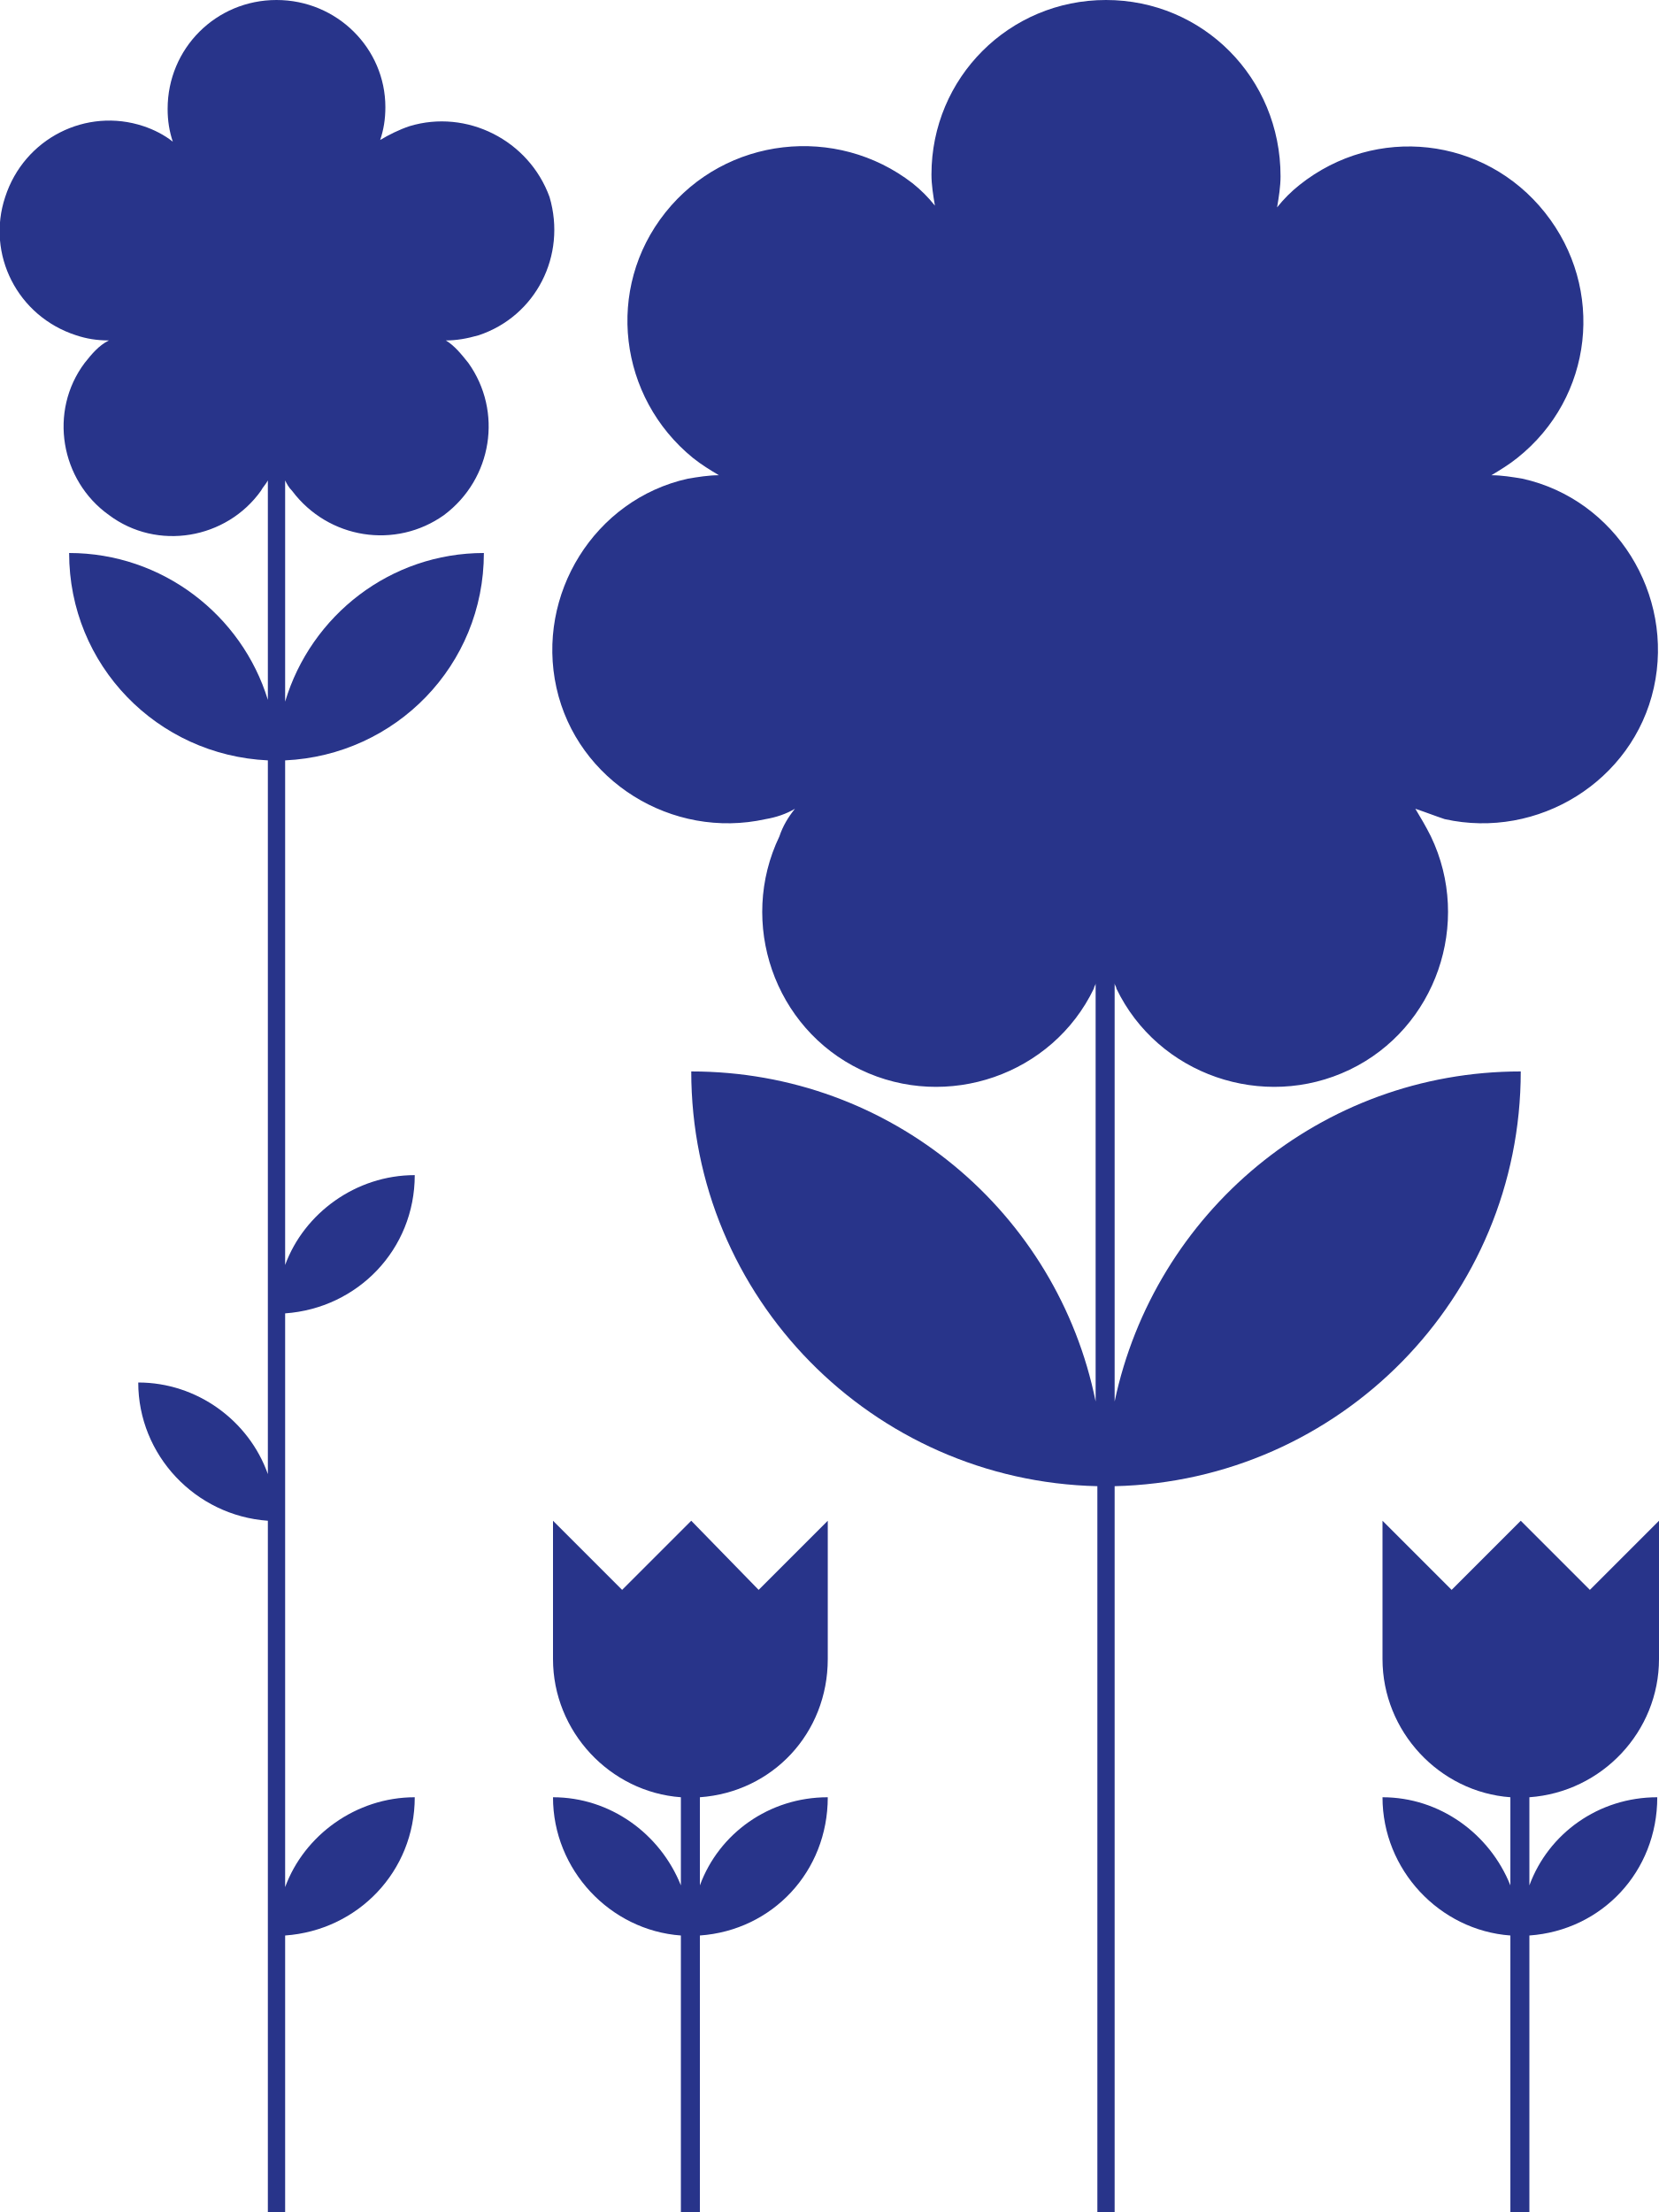
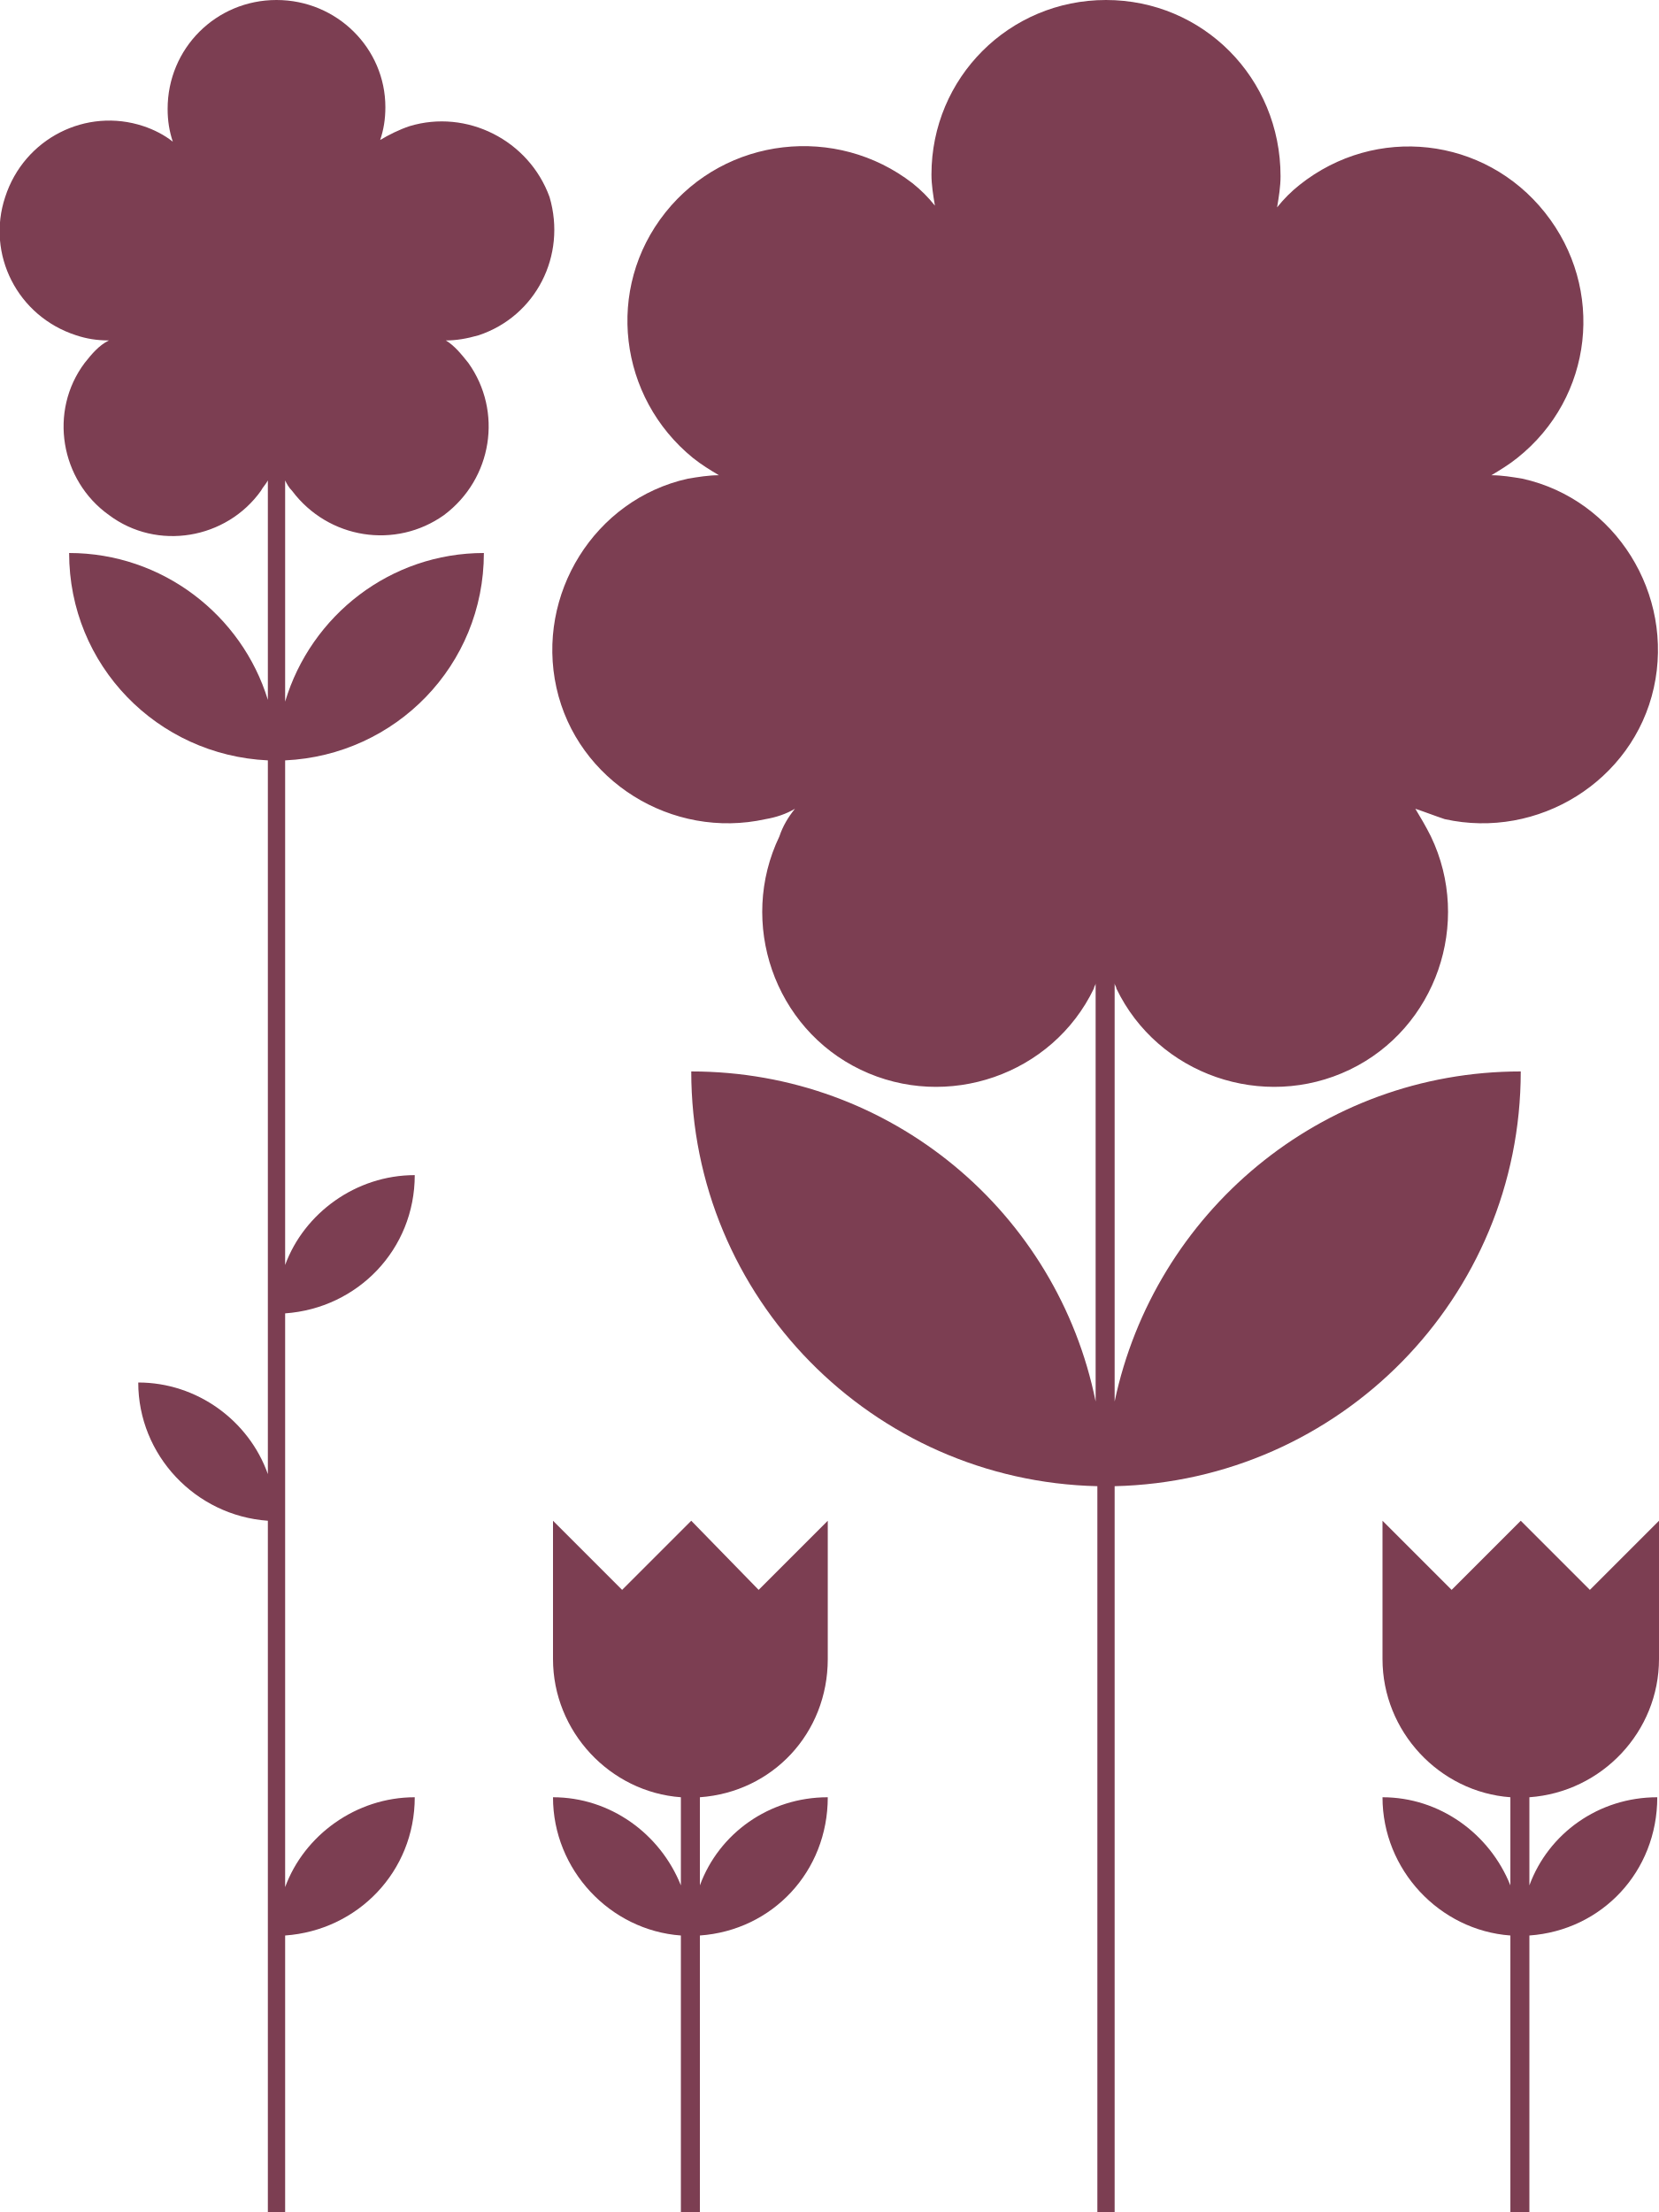
<svg xmlns="http://www.w3.org/2000/svg" version="1.1" x="0px" y="0px" viewBox="0 0 96 128" enable-background="new 0 0 96 128" xml:space="preserve">
  <g id="Layer_1">
</g>
  <g id="Layer_2" display="none">
    <g display="inline">
      <path d="M88.1,27.7c-0.6-0.1-1.2-0.2-1.8-0.2c0.5-0.3,1-0.6,1.5-1c4.4-3.5,5.1-9.8,1.6-14.2c-3.5-4.4-9.8-5.1-14.2-1.6    c-0.5,0.4-0.9,0.8-1.3,1.3c0.1-0.6,0.2-1.2,0.2-1.8C74.1,4.5,69.6,0,64,0c-5.6,0-10.1,4.5-10.1,10.1c0,0.6,0.1,1.2,0.2,1.8    c-0.4-0.5-0.8-0.9-1.3-1.3C48.4,7.2,42,7.9,38.5,12.3c-3.5,4.4-2.8,10.7,1.6,14.2c0.5,0.4,1,0.7,1.5,1c-0.6,0-1.2,0.1-1.8,0.2    c-5.4,1.2-8.8,6.7-7.6,12.1c1.2,5.4,6.7,8.8,12.1,7.6c0.6-0.1,1.2-0.3,1.7-0.6c-0.4,0.5-0.7,1-0.9,1.6c-2.4,5-0.3,11.1,4.7,13.5    c5,2.4,11.1,0.3,13.5-4.7c0.3-0.6,0.5-1.1,0.6-1.7c0.2,0.6,0.4,1.2,0.6,1.7c2.4,5,8.5,7.1,13.5,4.7c5-2.4,7.1-8.5,4.7-13.5    c-0.3-0.6-0.6-1.1-0.9-1.6c0.6,0.2,1.1,0.4,1.7,0.6c5.4,1.2,10.9-2.2,12.1-7.6C97,34.4,93.6,28.9,88.1,27.7z" />
      <rect x="63.5" y="55" width="1" height="73" />
      <path d="M40,62c0,13.3,10.7,24,24,24C64,72.7,53.3,62,40,62z" />
      <path d="M88,62c0,13.3-10.7,24-24,24C64,72.7,74.7,62,88,62z" />
    </g>
    <g display="inline">
      <path d="M31.7,11.4c-1.1-3.3-4.6-5.1-8-4.1c-0.6,0.2-1.2,0.5-1.7,0.8c0.2-0.6,0.3-1.2,0.3-1.9C22.3,2.8,19.5,0,16,0    c-3.5,0-6.3,2.8-6.3,6.3C9.7,7,9.8,7.6,10,8.2C9.5,7.8,8.9,7.5,8.3,7.3c-3.3-1.1-6.9,0.7-8,4.1c-1.1,3.3,0.7,6.9,4.1,8    c0.6,0.2,1.2,0.3,1.9,0.3C5.7,20,5.3,20.5,4.9,21c-2.1,2.8-1.4,6.8,1.4,8.8s6.8,1.4,8.8-1.4c0.4-0.5,0.7-1.1,0.9-1.7    c0.2,0.6,0.5,1.1,0.9,1.7c2.1,2.8,6,3.4,8.8,1.4s3.4-6,1.4-8.8c-0.4-0.5-0.8-1-1.3-1.3c0.6,0,1.2-0.1,1.9-0.3    C31,18.3,32.8,14.7,31.7,11.4z" />
      <path d="M4,32c0,6.6,5.4,12,12,12C16,37.4,10.6,32,4,32z" />
      <path d="M28,32c0,6.6-5.4,12-12,12C16,37.4,21.4,32,28,32z" />
      <path d="M8,80c0,4.4,3.6,8,8,8C16,83.6,12.4,80,8,80z" />
      <path d="M24,68c0,4.4-3.6,8-8,8C16,71.6,19.6,68,24,68z" />
      <path d="M24,104c0,4.4-3.6,8-8,8C16,107.6,19.6,104,24,104z" />
      <rect x="15.5" y="26.7" width="1" height="101.3" />
    </g>
    <g display="inline">
      <path d="M44,92l-4-4l-4,4l-4-4v8c0,4.4,3.6,8,8,8s8-3.6,8-8v-8L44,92z" />
      <rect x="39.4" y="92" width="1.1" height="36" />
      <path d="M32,104c0,4.4,3.6,8,8,8C40,107.6,36.4,104,32,104z" />
      <path d="M48,104c0,4.4-3.6,8-8,8C40,107.6,43.6,104,48,104z" />
    </g>
    <g display="inline">
      <path d="M92,92l-4-4l-4,4l-4-4v8c0,4.4,3.6,8,8,8s8-3.6,8-8v-8L92,92z" />
      <rect x="87.4" y="92" width="1.1" height="36" />
      <path d="M80,104c0,4.4,3.6,8,8,8C88,107.6,84.4,104,80,104z" />
      <path d="M96,104c0,4.4-3.6,8-8,8C88,107.6,91.6,104,96,104z" />
    </g>
  </g>
  <g id="Layer_4">
</g>
  <g id="Layer_3">
    <g>
-       <path fill="#28348a" d="M88,62c-11.6,0-21.2,8.2-23.5,19.1V56.9c0,0.1,0.1,0.2,0.1,0.3c2.4,5,8.5,7.1,13.5,4.7    c5-2.4,7.1-8.5,4.7-13.5c-0.3-0.6-0.6-1.1-0.9-1.6c0.6,0.2,1.1,0.4,1.7,0.6c5.4,1.2,10.9-2.2,12.1-7.6c1.2-5.4-2.2-10.9-7.6-12.1    c-0.6-0.1-1.2-0.2-1.8-0.2c0.5-0.3,1-0.6,1.5-1c4.4-3.5,5.1-9.8,1.6-14.2s-9.8-5.1-14.2-1.6c-0.5,0.4-0.9,0.8-1.3,1.3    c0.1-0.6,0.2-1.2,0.2-1.8C74.1,4.5,69.6,0,64,0c-5.6,0-10.1,4.5-10.1,10.1c0,0.6,0.1,1.2,0.2,1.8c-0.4-0.5-0.8-0.9-1.3-1.3    C48.4,7.2,42,7.9,38.5,12.3S35.8,23,40.1,26.5c0.5,0.4,1,0.7,1.5,1c-0.6,0-1.2,0.1-1.8,0.2c-5.4,1.2-8.8,6.7-7.6,12.1    s6.7,8.8,12.1,7.6c0.6-0.1,1.2-0.3,1.7-0.6c-0.4,0.5-0.7,1-0.9,1.6c-2.4,5-0.3,11.1,4.7,13.5c5,2.4,11.1,0.3,13.5-4.7    c0-0.1,0.1-0.2,0.1-0.3v24.2C61.2,70.2,51.6,62,40,62c0,13.1,10.5,23.7,23.5,24v42h1V86C77.5,85.7,88,75.1,88,62z" />
-       <path fill="#28348a" d="M23.7,7.3c-0.6,0.2-1.2,0.5-1.7,0.8c0.2-0.6,0.3-1.2,0.3-1.9C22.3,2.8,19.5,0,16,0S9.7,2.8,9.7,6.3    C9.7,7,9.8,7.6,10,8.2C9.5,7.8,8.9,7.5,8.3,7.3c-3.3-1.1-6.9,0.7-8,4.1c-1.1,3.3,0.7,6.9,4.1,8c0.6,0.2,1.2,0.3,1.9,0.3    C5.7,20,5.3,20.5,4.9,21c-2.1,2.8-1.4,6.8,1.4,8.8c2.8,2.1,6.8,1.4,8.8-1.4c0.1-0.2,0.3-0.4,0.4-0.6v12.7C14,35.6,9.4,32,4,32    c0,6.5,5.1,11.7,11.5,12v41.3C14.4,82.2,11.4,80,8,80c0,4.2,3.3,7.7,7.5,8v40h1v-16c4.2-0.3,7.5-3.7,7.5-8c-3.4,0-6.4,2.2-7.5,5.2    V76c4.2-0.3,7.5-3.7,7.5-8c-3.4,0-6.4,2.2-7.5,5.2V44C22.9,43.7,28,38.5,28,32c-5.4,0-10,3.6-11.5,8.6V27.8    c0.1,0.2,0.2,0.4,0.4,0.6c2.1,2.8,6,3.4,8.8,1.4c2.8-2.1,3.4-6,1.4-8.8c-0.4-0.5-0.8-1-1.3-1.3c0.6,0,1.2-0.1,1.9-0.3    c3.3-1.1,5.1-4.6,4.1-8C30.6,8.1,27,6.3,23.7,7.3z" />
-       <path fill="#28348a" d="M40,88l-4,4l-4-4v8c0,4.2,3.3,7.7,7.4,8v5.1c-1.2-3-4.1-5.1-7.4-5.1c0,4.2,3.3,7.7,7.4,8v16h1.1v-16    c4.2-0.3,7.4-3.7,7.4-8c-3.4,0-6.3,2.1-7.4,5.1V104c4.2-0.3,7.4-3.7,7.4-8v-8l-4,4L40,88z" />
-       <path fill="#28348a" d="M96,96v-8l-4,4l-4-4l-4,4l-4-4v8c0,4.2,3.3,7.7,7.4,8v5.1c-1.2-3-4.1-5.1-7.4-5.1c0,4.2,3.3,7.7,7.4,8v16    h1.1v-16c4.2-0.3,7.4-3.7,7.4-8c-3.4,0-6.3,2.1-7.4,5.1V104C92.7,103.7,96,100.2,96,96z" />
+       <path fill="#7c3e52" d="M88,62c-11.6,0-21.2,8.2-23.5,19.1V56.9c0,0.1,0.1,0.2,0.1,0.3c2.4,5,8.5,7.1,13.5,4.7    c5-2.4,7.1-8.5,4.7-13.5c-0.3-0.6-0.6-1.1-0.9-1.6c0.6,0.2,1.1,0.4,1.7,0.6c5.4,1.2,10.9-2.2,12.1-7.6c1.2-5.4-2.2-10.9-7.6-12.1    c-0.6-0.1-1.2-0.2-1.8-0.2c0.5-0.3,1-0.6,1.5-1c4.4-3.5,5.1-9.8,1.6-14.2s-9.8-5.1-14.2-1.6c-0.5,0.4-0.9,0.8-1.3,1.3    c0.1-0.6,0.2-1.2,0.2-1.8C74.1,4.5,69.6,0,64,0c-5.6,0-10.1,4.5-10.1,10.1c0,0.6,0.1,1.2,0.2,1.8c-0.4-0.5-0.8-0.9-1.3-1.3    C48.4,7.2,42,7.9,38.5,12.3S35.8,23,40.1,26.5c0.5,0.4,1,0.7,1.5,1c-0.6,0-1.2,0.1-1.8,0.2c-5.4,1.2-8.8,6.7-7.6,12.1    s6.7,8.8,12.1,7.6c0.6-0.1,1.2-0.3,1.7-0.6c-0.4,0.5-0.7,1-0.9,1.6c-2.4,5-0.3,11.1,4.7,13.5c5,2.4,11.1,0.3,13.5-4.7    c0-0.1,0.1-0.2,0.1-0.3v24.2C61.2,70.2,51.6,62,40,62c0,13.1,10.5,23.7,23.5,24v42h1V86C77.5,85.7,88,75.1,88,62z" />
+       <path fill="#7c3e52" d="M23.7,7.3c-0.6,0.2-1.2,0.5-1.7,0.8c0.2-0.6,0.3-1.2,0.3-1.9C22.3,2.8,19.5,0,16,0S9.7,2.8,9.7,6.3    C9.7,7,9.8,7.6,10,8.2C9.5,7.8,8.9,7.5,8.3,7.3c-3.3-1.1-6.9,0.7-8,4.1c-1.1,3.3,0.7,6.9,4.1,8c0.6,0.2,1.2,0.3,1.9,0.3    C5.7,20,5.3,20.5,4.9,21c-2.1,2.8-1.4,6.8,1.4,8.8c2.8,2.1,6.8,1.4,8.8-1.4c0.1-0.2,0.3-0.4,0.4-0.6v12.7C14,35.6,9.4,32,4,32    c0,6.5,5.1,11.7,11.5,12v41.3C14.4,82.2,11.4,80,8,80c0,4.2,3.3,7.7,7.5,8v40h1v-16c4.2-0.3,7.5-3.7,7.5-8c-3.4,0-6.4,2.2-7.5,5.2    V76c4.2-0.3,7.5-3.7,7.5-8c-3.4,0-6.4,2.2-7.5,5.2V44C22.9,43.7,28,38.5,28,32c-5.4,0-10,3.6-11.5,8.6V27.8    c0.1,0.2,0.2,0.4,0.4,0.6c2.1,2.8,6,3.4,8.8,1.4c2.8-2.1,3.4-6,1.4-8.8c-0.4-0.5-0.8-1-1.3-1.3c0.6,0,1.2-0.1,1.9-0.3    c3.3-1.1,5.1-4.6,4.1-8C30.6,8.1,27,6.3,23.7,7.3z" />
+       <path fill="#7c3e52" d="M40,88l-4,4l-4-4v8c0,4.2,3.3,7.7,7.4,8v5.1c-1.2-3-4.1-5.1-7.4-5.1c0,4.2,3.3,7.7,7.4,8v16h1.1v-16    c4.2-0.3,7.4-3.7,7.4-8c-3.4,0-6.3,2.1-7.4,5.1V104c4.2-0.3,7.4-3.7,7.4-8v-8l-4,4L40,88z" />
+       <path fill="#7c3e52" d="M96,96v-8l-4,4l-4-4l-4,4l-4-4v8c0,4.2,3.3,7.7,7.4,8v5.1c-1.2-3-4.1-5.1-7.4-5.1c0,4.2,3.3,7.7,7.4,8v16    h1.1v-16c4.2-0.3,7.4-3.7,7.4-8c-3.4,0-6.3,2.1-7.4,5.1V104C92.7,103.7,96,100.2,96,96z" />
    </g>
  </g>
</svg>
